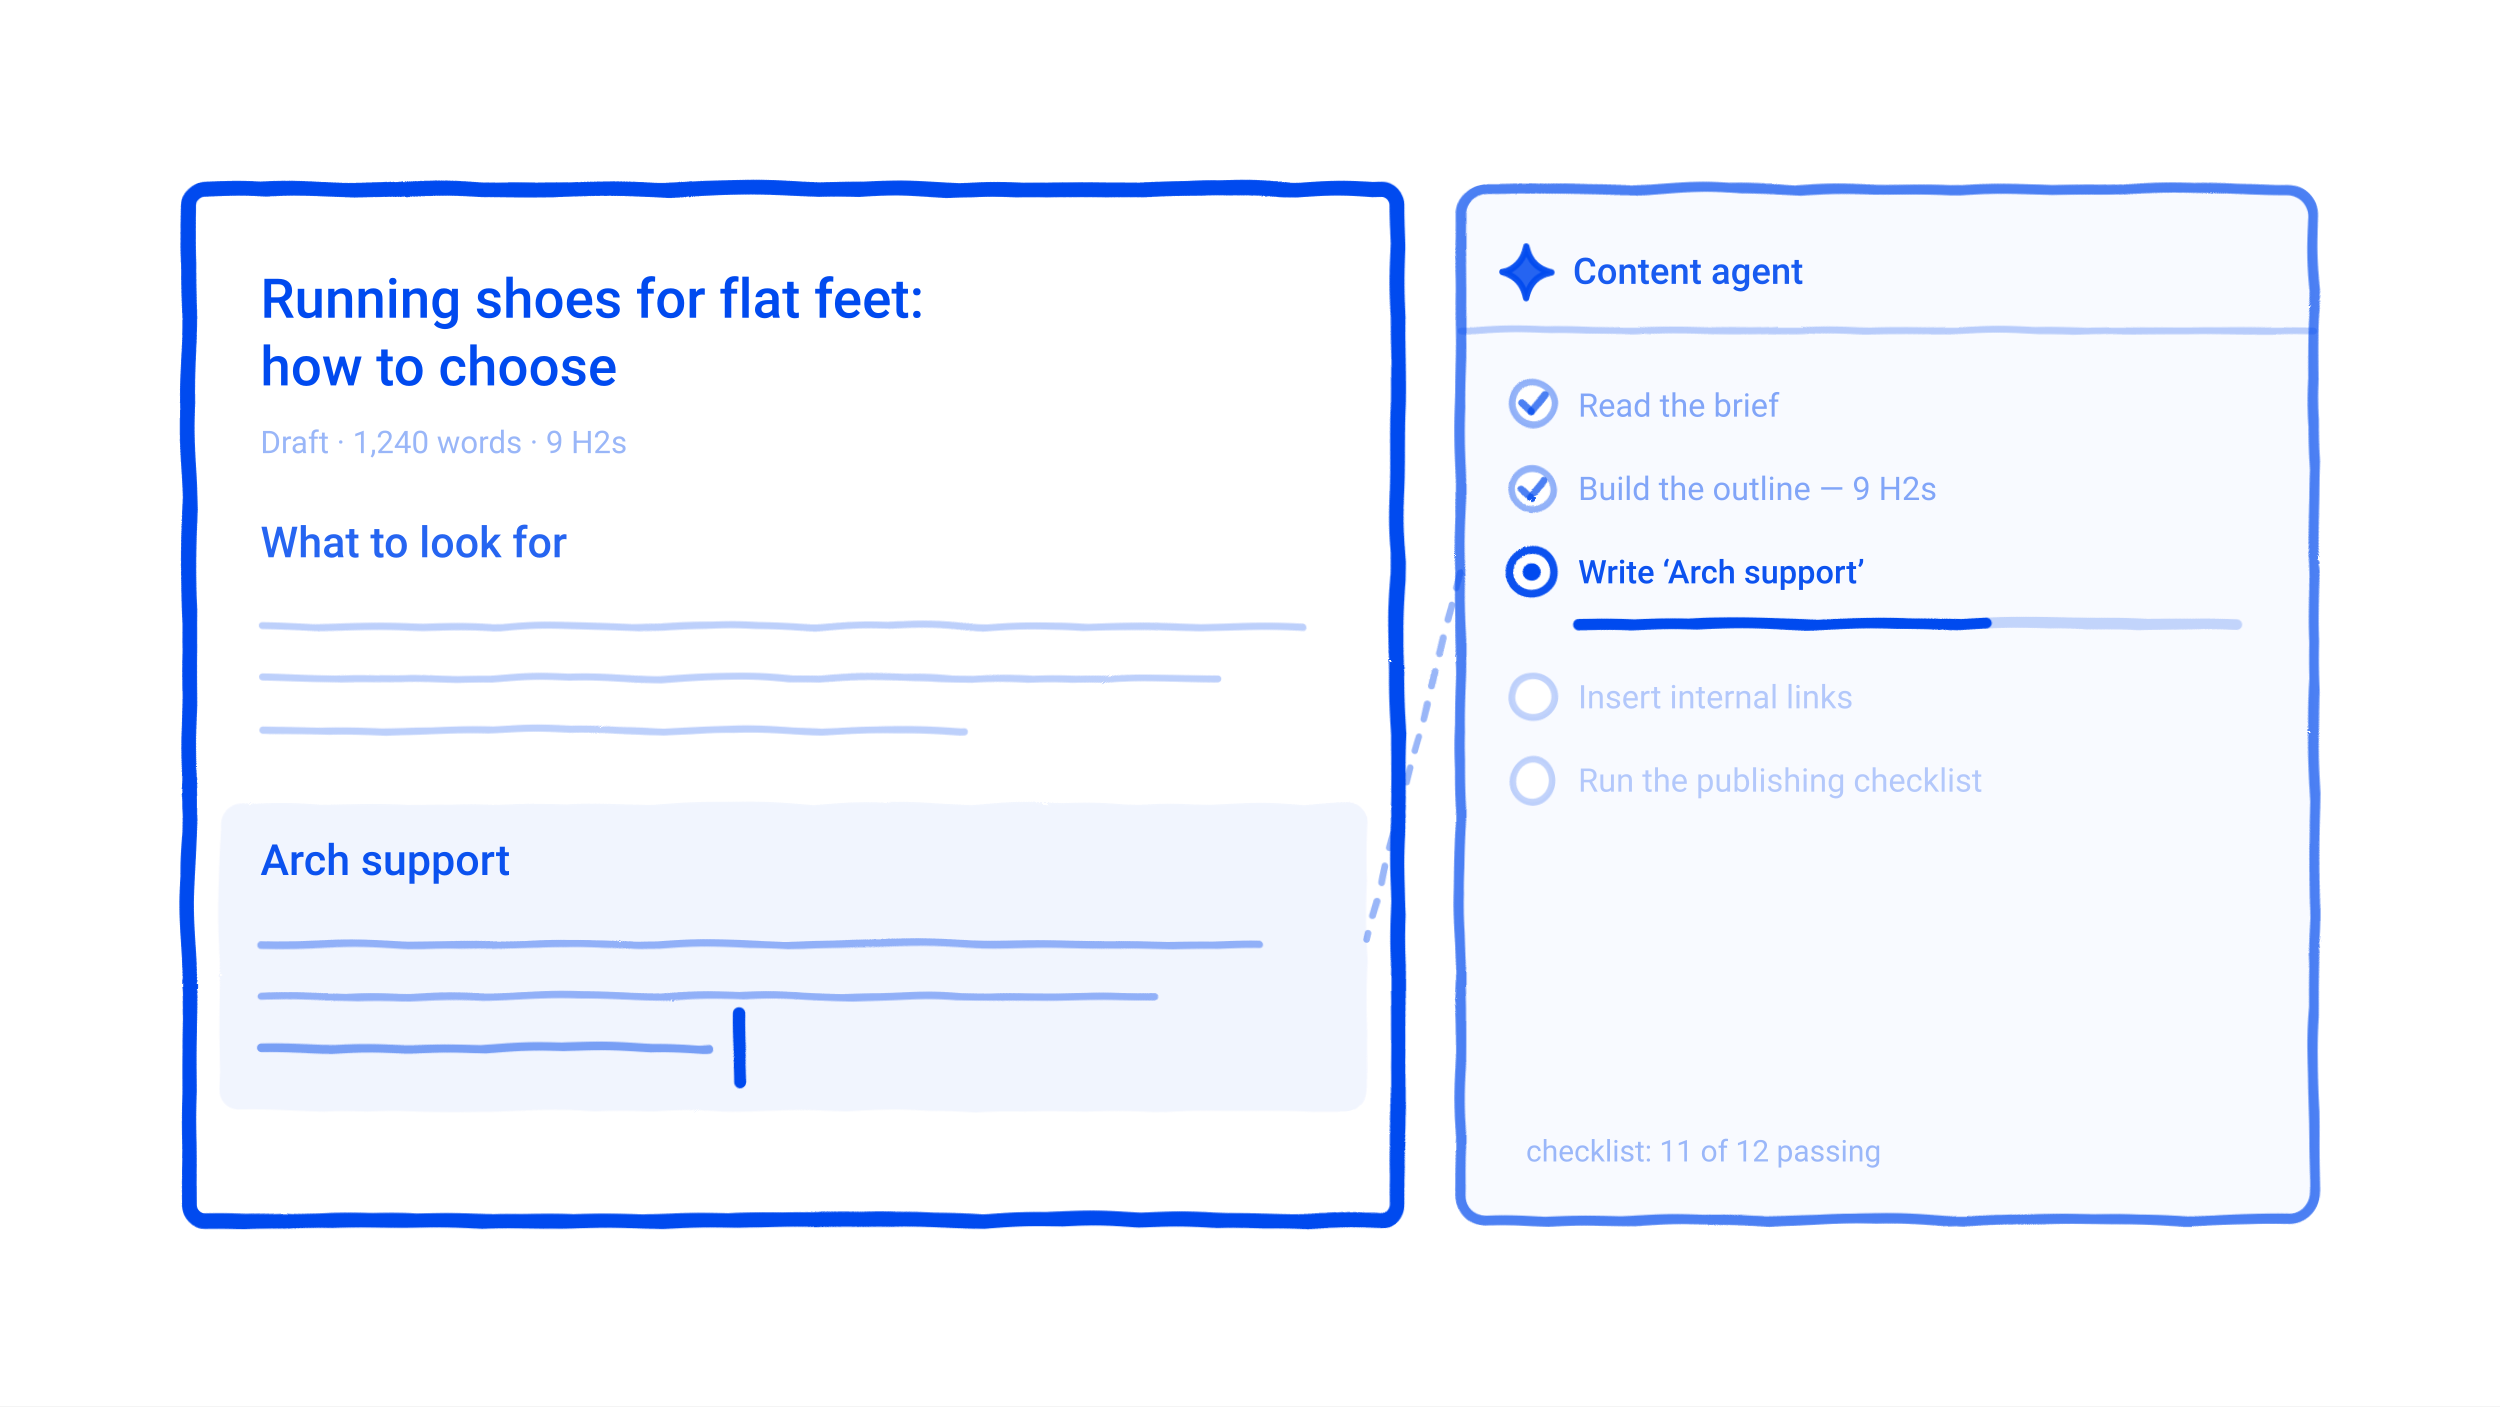
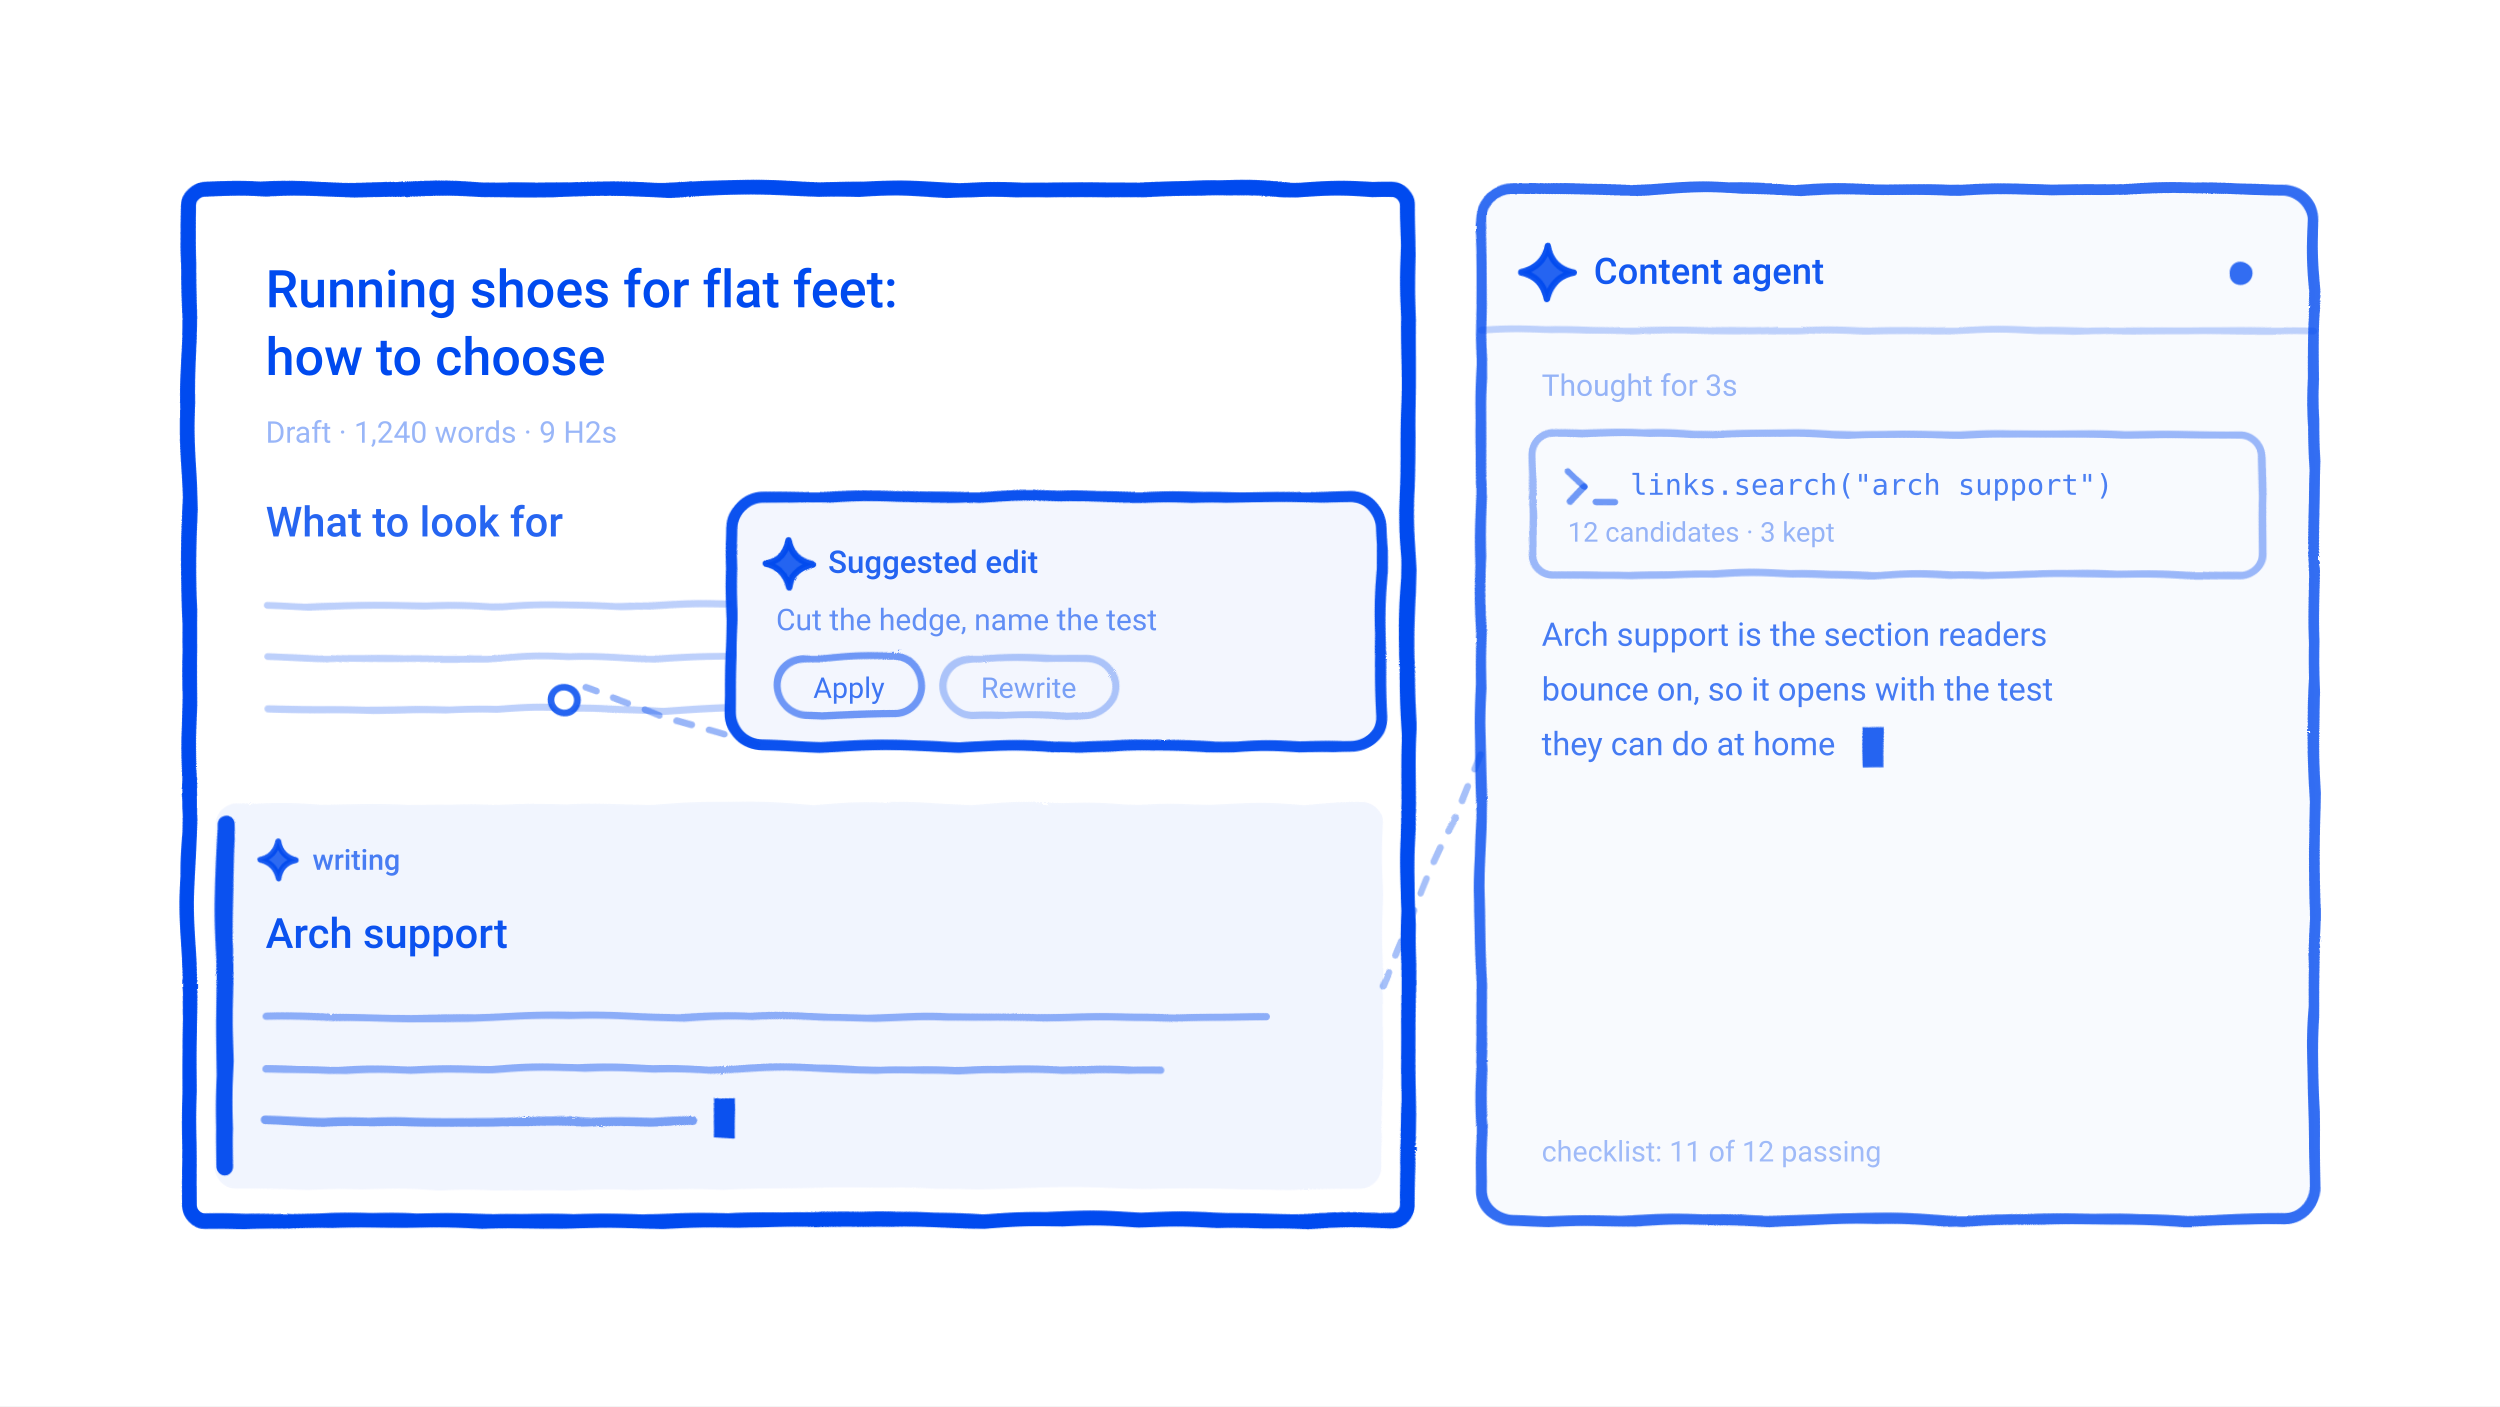
<svg xmlns="http://www.w3.org/2000/svg" viewBox="0 0 960 540" width="960" height="540" role="img" stroke-linejoin="round">
  <defs>
    <filter id="rough" x="-20%" y="-20%" width="140%" height="140%">
      <feTurbulence type="turbulence" baseFrequency="0.016" numOctaves="2" seed="7" result="n" />
      <feDisplacementMap in="SourceGraphic" in2="n" scale="2.4" xChannelSelector="R" yChannelSelector="G" />
    </filter>
  </defs>
  <rect width="960" height="540" fill="#FFFFFF" />
  <g filter="url(#rough)">
-     <rect x="72.0" y="72.0" width="464.0" height="396.0" rx="6" fill="none" stroke="#004AEF" stroke-opacity="1.00" stroke-width="5.7" />
-     <path d="M100.0,240.0 L499.8,240.0" fill="none" stroke="#004AEF" stroke-opacity="0.26" stroke-width="2.7" stroke-linecap="round" />
-     <path d="M100.0,260.0 L467.2,260.0" fill="none" stroke="#004AEF" stroke-opacity="0.26" stroke-width="2.7" stroke-linecap="round" />
-     <path d="M100.0,280.0 L369.3,280.0" fill="none" stroke="#004AEF" stroke-opacity="0.26" stroke-width="2.7" stroke-linecap="round" />
-     <rect x="84.0" y="308.0" width="440.0" height="118.0" rx="8" fill="#004AEF" fill-opacity="0.055" stroke="#004AEF" stroke-opacity="0.00" stroke-width="3.0" />
-     <path d="M100.0,362.0 L483.5,362.0" fill="none" stroke="#004AEF" stroke-opacity="0.40" stroke-width="2.85" stroke-linecap="round" />
-     <path d="M100.0,382.0 L442.7,382.0" fill="none" stroke="#004AEF" stroke-opacity="0.40" stroke-width="2.85" stroke-linecap="round" />
-     <path d="M100.0,402.0 L271.4,402.0" fill="none" stroke="#004AEF" stroke-opacity="0.50" stroke-width="3.3" stroke-linecap="round" />
-     <path d="M283.4,389.0 L283.4,415.0" fill="none" stroke="#004AEF" stroke-opacity="1.00" stroke-width="4.8" stroke-linecap="round" />
-     <rect x="560.0" y="72.0" width="328.0" height="396.0" rx="10" fill="#004AEF" fill-opacity="0.03" stroke="#004AEF" stroke-opacity="0.70" stroke-width="3.9" />
-     <path d="M586.0,94.5 Q587.6,102.4 595.5,104.0 Q587.6,105.6 586.0,113.5 Q584.4,105.6 576.5,104.0 Q584.4,102.4 586.0,94.5 Z" fill="#004AEF" fill-opacity="0.85" stroke="#004AEF" stroke-opacity="0.95" stroke-width="2.4" stroke-linejoin="round" />
-     <path d="M560.0,126.0 L888.0,126.0" fill="none" stroke="#004AEF" stroke-opacity="0.26" stroke-width="2.7" stroke-linecap="round" />
-     <circle cx="588.0" cy="155.0" r="8.0" fill="#FFFFFF" stroke="#004AEF" stroke-opacity="0.42" stroke-width="2.55" />
-     <path d="M583.6,155.0 L587.1,158.2" fill="none" stroke="#004AEF" stroke-opacity="0.70" stroke-width="2.7" stroke-linecap="round" />
-     <path d="M587.1,158.2 L592.4,151.6" fill="none" stroke="#004AEF" stroke-opacity="0.70" stroke-width="2.7" stroke-linecap="round" />
-     <circle cx="588.0" cy="187.0" r="8.0" fill="#FFFFFF" stroke="#004AEF" stroke-opacity="0.42" stroke-width="2.55" />
-     <path d="M583.6,187.0 L587.1,190.2" fill="none" stroke="#004AEF" stroke-opacity="0.70" stroke-width="2.7" stroke-linecap="round" />
-     <path d="M587.1,190.2 L592.4,183.6" fill="none" stroke="#004AEF" stroke-opacity="0.70" stroke-width="2.7" stroke-linecap="round" />
-     <circle cx="588.0" cy="219.0" r="8.5" fill="#FFFFFF" stroke="#004AEF" stroke-opacity="0.95" stroke-width="3.0" />
-     <circle cx="588.0" cy="219.0" r="3.4" fill="#004AEF" fill-opacity="1.00" />
-     <path d="M606.0,239.0 L858.0,239.0" fill="none" stroke="#004AEF" stroke-opacity="0.22" stroke-width="4.2" stroke-linecap="round" />
-     <path d="M606.0,239.0 L762.2,239.0" fill="none" stroke="#004AEF" stroke-opacity="1.00" stroke-width="4.2" stroke-linecap="round" />
-     <circle cx="588.0" cy="267.0" r="8.0" fill="#FFFFFF" stroke="#004AEF" stroke-opacity="0.24" stroke-width="2.55" />
-     <circle cx="588.0" cy="299.0" r="8.0" fill="#FFFFFF" stroke="#004AEF" stroke-opacity="0.24" stroke-width="2.55" />
-     <path d="M560.0,219.0 L524.0,360.0" fill="none" stroke="#004AEF" stroke-opacity="0.40" stroke-width="2.55" stroke-linecap="round" stroke-dasharray="6 7" />
+     <rect x="72.0" y="72.0" width="468.0" height="396.0" rx="6" fill="none" stroke="#004AEF" stroke-opacity="1.00" stroke-width="5.7" />
+     <path d="M102.0,232.0 L501.8,232.0" fill="none" stroke="#004AEF" stroke-opacity="0.26" stroke-width="2.7" stroke-linecap="round" />
+     <path d="M102.0,252.0 L469.2,252.0" fill="none" stroke="#004AEF" stroke-opacity="0.26" stroke-width="2.7" stroke-linecap="round" />
+     <path d="M102.0,272.0 L363.1,272.0" fill="none" stroke="#004AEF" stroke-opacity="0.26" stroke-width="2.7" stroke-linecap="round" />
+     <rect x="82.0" y="308.0" width="448.0" height="148.0" rx="8" fill="#004AEF" fill-opacity="0.055" stroke="#004AEF" stroke-opacity="0.00" stroke-width="3.0" />
+     <path d="M86.0,316.0 L86.0,448.0" fill="none" stroke="#004AEF" stroke-opacity="0.95" stroke-width="6.6" stroke-linecap="round" />
+     <path d="M106.0,323.0 Q107.2,328.8 113.0,330.0 Q107.2,331.2 106.0,337.0 Q104.8,331.2 99.0,330.0 Q104.8,328.8 106.0,323.0 Z" fill="#004AEF" fill-opacity="0.81" stroke="#004AEF" stroke-opacity="0.90" stroke-width="2.25" stroke-linejoin="round" />
+     <path d="M102.0,390.0 L485.5,390.0" fill="none" stroke="#004AEF" stroke-opacity="0.42" stroke-width="2.85" stroke-linecap="round" />
+     <path d="M102.0,410.0 L444.7,410.0" fill="none" stroke="#004AEF" stroke-opacity="0.42" stroke-width="2.85" stroke-linecap="round" />
+     <path d="M102.0,430.0 L265.2,430.0" fill="none" stroke="#004AEF" stroke-opacity="0.50" stroke-width="3.3" stroke-linecap="round" />
+     <rect x="273.2" y="421.0" width="8" height="15" fill="#004AEF" fill-opacity="0.95" />
+     <circle cx="216.2" cy="269.0" r="5.0" fill="#FFFFFF" stroke="#004AEF" stroke-opacity="0.85" stroke-width="2.55" />
+     <rect x="280.0" y="190.0" width="250.0" height="96.0" rx="12" fill="#FFFFFF" />
+     <rect x="280.0" y="190.0" width="250.0" height="96.0" rx="12" fill="#004AEF" fill-opacity="0.05" stroke="#004AEF" stroke-opacity="0.95" stroke-width="4.2" />
+     <path d="M302.0,207.0 Q303.5,214.5 311.0,216.0 Q303.5,217.5 302.0,225.0 Q300.5,217.5 293.0,216.0 Q300.5,214.5 302.0,207.0 Z" fill="#004AEF" fill-opacity="0.85" stroke="#004AEF" stroke-opacity="0.95" stroke-width="2.4" stroke-linejoin="round" />
+     <rect x="298.0" y="252.0" width="56.0" height="22.0" rx="11" fill="none" stroke="#004AEF" stroke-opacity="0.55" stroke-width="2.7" />
+     <rect x="362.0" y="252.0" width="66.0" height="22.0" rx="11" fill="none" stroke="#004AEF" stroke-opacity="0.30" stroke-width="2.7" />
+     <path d="M290.0,286.0 L224.2,264.0" fill="none" stroke="#004AEF" stroke-opacity="0.40" stroke-width="2.55" stroke-linecap="round" stroke-dasharray="6 7" />
+     <rect x="568.0" y="72.0" width="320.0" height="396.0" rx="12" fill="#004AEF" fill-opacity="0.028" stroke="#004AEF" stroke-opacity="0.80" stroke-width="4.2" />
+     <path d="M594.0,94.0 Q595.7,102.3 604.0,104.0 Q595.7,105.7 594.0,114.0 Q592.3,105.7 584.0,104.0 Q592.3,102.3 594.0,94.0 Z" fill="#004AEF" fill-opacity="0.85" stroke="#004AEF" stroke-opacity="0.95" stroke-width="2.4" stroke-linejoin="round" />
+     <circle cx="860.0" cy="104.0" r="4.5" fill="#004AEF" fill-opacity="0.80" />
+     <path d="M568.0,126.0 L888.0,126.0" fill="none" stroke="#004AEF" stroke-opacity="0.24" stroke-width="2.7" stroke-linecap="round" />
+     <rect x="588.0" y="166.0" width="280.0" height="54.0" rx="8" fill="none" stroke="#004AEF" stroke-opacity="0.38" stroke-width="2.85" />
+     <path d="M602.0,180.0 L608.0,186.0" fill="none" stroke="#004AEF" stroke-opacity="0.55" stroke-width="2.55" stroke-linecap="round" />
+     <path d="M608.0,186.0 L602.0,192.0" fill="none" stroke="#004AEF" stroke-opacity="0.55" stroke-width="2.55" stroke-linecap="round" />
+     <path d="M612.0,192.0 L619.0,192.0" fill="none" stroke="#004AEF" stroke-opacity="0.55" stroke-width="2.55" stroke-linecap="round" />
+     <rect x="714.6" y="279.0" width="8" height="15" fill="#004AEF" fill-opacity="0.85" />
+     <path d="M568.0,289.0 L530.0,378.0" fill="none" stroke="#004AEF" stroke-opacity="0.35" stroke-width="2.55" stroke-linecap="round" stroke-dasharray="6 7" />
  </g>
-   <text x="100.0" y="122.0" font-family="system-ui, -apple-system, Segoe UI, Roboto, Helvetica, Arial, sans-serif" font-size="21" font-weight="500" fill="#004AEF" fill-opacity="1.00" text-anchor="start" xml:space="preserve">Running shoes for flat feet:</text>
-   <text x="100.0" y="148.0" font-family="system-ui, -apple-system, Segoe UI, Roboto, Helvetica, Arial, sans-serif" font-size="21" font-weight="500" fill="#004AEF" fill-opacity="1.00" text-anchor="start" xml:space="preserve">how to choose</text>
-   <text x="100.0" y="174.0" font-family="system-ui, -apple-system, Segoe UI, Roboto, Helvetica, Arial, sans-serif" font-size="12" font-weight="400" fill="#004AEF" fill-opacity="0.40" text-anchor="start" xml:space="preserve">Draft · 1,240 words · 9 H2s</text>
-   <text x="100.0" y="214.0" font-family="system-ui, -apple-system, Segoe UI, Roboto, Helvetica, Arial, sans-serif" font-size="16.5" font-weight="500" fill="#004AEF" fill-opacity="0.85" text-anchor="start" xml:space="preserve">What to look for</text>
-   <text x="100.0" y="336.0" font-family="system-ui, -apple-system, Segoe UI, Roboto, Helvetica, Arial, sans-serif" font-size="16.5" font-weight="500" fill="#004AEF" fill-opacity="0.95" text-anchor="start" xml:space="preserve">Arch support</text>
-   <text x="604.0" y="109.0" font-family="system-ui, -apple-system, Segoe UI, Roboto, Helvetica, Arial, sans-serif" font-size="14" font-weight="500" fill="#004AEF" fill-opacity="0.90" text-anchor="start" xml:space="preserve">Content agent</text>
-   <text x="606.0" y="160.0" font-family="system-ui, -apple-system, Segoe UI, Roboto, Helvetica, Arial, sans-serif" font-size="12.5" font-weight="400" fill="#004AEF" fill-opacity="0.48" text-anchor="start" xml:space="preserve">Read the brief</text>
-   <text x="606.0" y="192.0" font-family="system-ui, -apple-system, Segoe UI, Roboto, Helvetica, Arial, sans-serif" font-size="12.5" font-weight="400" fill="#004AEF" fill-opacity="0.48" text-anchor="start" xml:space="preserve">Build the outline — 9 H2s</text>
-   <text x="606.0" y="224.0" font-family="system-ui, -apple-system, Segoe UI, Roboto, Helvetica, Arial, sans-serif" font-size="12.5" font-weight="500" fill="#004AEF" fill-opacity="0.95" text-anchor="start" xml:space="preserve">Write ‘Arch support’</text>
-   <text x="606.0" y="272.0" font-family="system-ui, -apple-system, Segoe UI, Roboto, Helvetica, Arial, sans-serif" font-size="12.5" font-weight="400" fill="#004AEF" fill-opacity="0.28" text-anchor="start" xml:space="preserve">Insert internal links</text>
-   <text x="606.0" y="304.0" font-family="system-ui, -apple-system, Segoe UI, Roboto, Helvetica, Arial, sans-serif" font-size="12.5" font-weight="400" fill="#004AEF" fill-opacity="0.28" text-anchor="start" xml:space="preserve">Run the publishing checklist</text>
-   <text x="586.0" y="446.0" font-family="system-ui, -apple-system, Segoe UI, Roboto, Helvetica, Arial, sans-serif" font-size="11.5" font-weight="400" fill="#004AEF" fill-opacity="0.38" text-anchor="start" xml:space="preserve">checklist: 11 of 12 passing</text>
+   <text x="102.0" y="118.0" font-family="system-ui, -apple-system, Segoe UI, Roboto, Helvetica, Arial, sans-serif" font-size="20" font-weight="500" fill="#004AEF" fill-opacity="1.00" text-anchor="start" xml:space="preserve">Running shoes for flat feet:</text>
+   <text x="102.0" y="144.0" font-family="system-ui, -apple-system, Segoe UI, Roboto, Helvetica, Arial, sans-serif" font-size="20" font-weight="500" fill="#004AEF" fill-opacity="1.00" text-anchor="start" xml:space="preserve">how to choose</text>
+   <text x="102.0" y="170.0" font-family="system-ui, -apple-system, Segoe UI, Roboto, Helvetica, Arial, sans-serif" font-size="11.5" font-weight="400" fill="#004AEF" fill-opacity="0.40" text-anchor="start" xml:space="preserve">Draft · 1,240 words · 9 H2s</text>
+   <text x="102.0" y="206.0" font-family="system-ui, -apple-system, Segoe UI, Roboto, Helvetica, Arial, sans-serif" font-size="16" font-weight="500" fill="#004AEF" fill-opacity="0.85" text-anchor="start" xml:space="preserve">What to look for</text>
+   <text x="120.0" y="334.0" font-family="system-ui, -apple-system, Segoe UI, Roboto, Helvetica, Arial, sans-serif" font-size="11" font-weight="500" fill="#004AEF" fill-opacity="0.70" text-anchor="start" xml:space="preserve">writing</text>
+   <text x="102.0" y="364.0" font-family="system-ui, -apple-system, Segoe UI, Roboto, Helvetica, Arial, sans-serif" font-size="16" font-weight="500" fill="#004AEF" fill-opacity="0.95" text-anchor="start" xml:space="preserve">Arch support</text>
+   <text x="318.0" y="220.0" font-family="system-ui, -apple-system, Segoe UI, Roboto, Helvetica, Arial, sans-serif" font-size="12" font-weight="500" fill="#004AEF" fill-opacity="0.85" text-anchor="start" xml:space="preserve">Suggested edit</text>
+   <text x="298.0" y="242.0" font-family="system-ui, -apple-system, Segoe UI, Roboto, Helvetica, Arial, sans-serif" font-size="11.5" font-weight="400" fill="#004AEF" fill-opacity="0.60" text-anchor="start" xml:space="preserve">Cut the hedge, name the test</text>
+   <text x="326.0" y="268.0" font-family="system-ui, -apple-system, Segoe UI, Roboto, Helvetica, Arial, sans-serif" font-size="11" font-weight="400" fill="#004AEF" fill-opacity="0.75" text-anchor="middle" xml:space="preserve">Apply</text>
+   <text x="395.0" y="268.0" font-family="system-ui, -apple-system, Segoe UI, Roboto, Helvetica, Arial, sans-serif" font-size="11" font-weight="400" fill="#004AEF" fill-opacity="0.50" text-anchor="middle" xml:space="preserve">Rewrite</text>
+   <text x="612.0" y="109.0" font-family="system-ui, -apple-system, Segoe UI, Roboto, Helvetica, Arial, sans-serif" font-size="14" font-weight="500" fill="#004AEF" fill-opacity="0.92" text-anchor="start" xml:space="preserve">Content agent</text>
+   <text x="592.0" y="152.0" font-family="system-ui, -apple-system, Segoe UI, Roboto, Helvetica, Arial, sans-serif" font-size="11.5" font-weight="400" fill="#004AEF" fill-opacity="0.40" text-anchor="start" xml:space="preserve">Thought for 3s</text>
+   <text x="626.0" y="190.0" font-family="ui-monospace, SFMono-Regular, Menlo, Consolas, monospace" font-size="11" font-weight="400" fill="#004AEF" fill-opacity="0.70" text-anchor="start" xml:space="preserve">links.search("arch support")</text>
+   <text x="602.0" y="208.0" font-family="system-ui, -apple-system, Segoe UI, Roboto, Helvetica, Arial, sans-serif" font-size="10.5" font-weight="400" fill="#004AEF" fill-opacity="0.40" text-anchor="start" xml:space="preserve">12 candidates · 3 kept</text>
+   <text x="592.0" y="248.0" font-family="system-ui, -apple-system, Segoe UI, Roboto, Helvetica, Arial, sans-serif" font-size="12.5" font-weight="400" fill="#004AEF" fill-opacity="0.72" text-anchor="start" xml:space="preserve">Arch support is the section readers</text>
+   <text x="592.0" y="269.0" font-family="system-ui, -apple-system, Segoe UI, Roboto, Helvetica, Arial, sans-serif" font-size="12.5" font-weight="400" fill="#004AEF" fill-opacity="0.72" text-anchor="start" xml:space="preserve">bounce on, so it opens with the test</text>
+   <text x="592.0" y="290.0" font-family="system-ui, -apple-system, Segoe UI, Roboto, Helvetica, Arial, sans-serif" font-size="12.5" font-weight="400" fill="#004AEF" fill-opacity="0.72" text-anchor="start" xml:space="preserve">they can do at home</text>
+   <text x="592.0" y="446.0" font-family="system-ui, -apple-system, Segoe UI, Roboto, Helvetica, Arial, sans-serif" font-size="11" font-weight="400" fill="#004AEF" fill-opacity="0.36" text-anchor="start" xml:space="preserve">checklist: 11 of 12 passing</text>
</svg>
